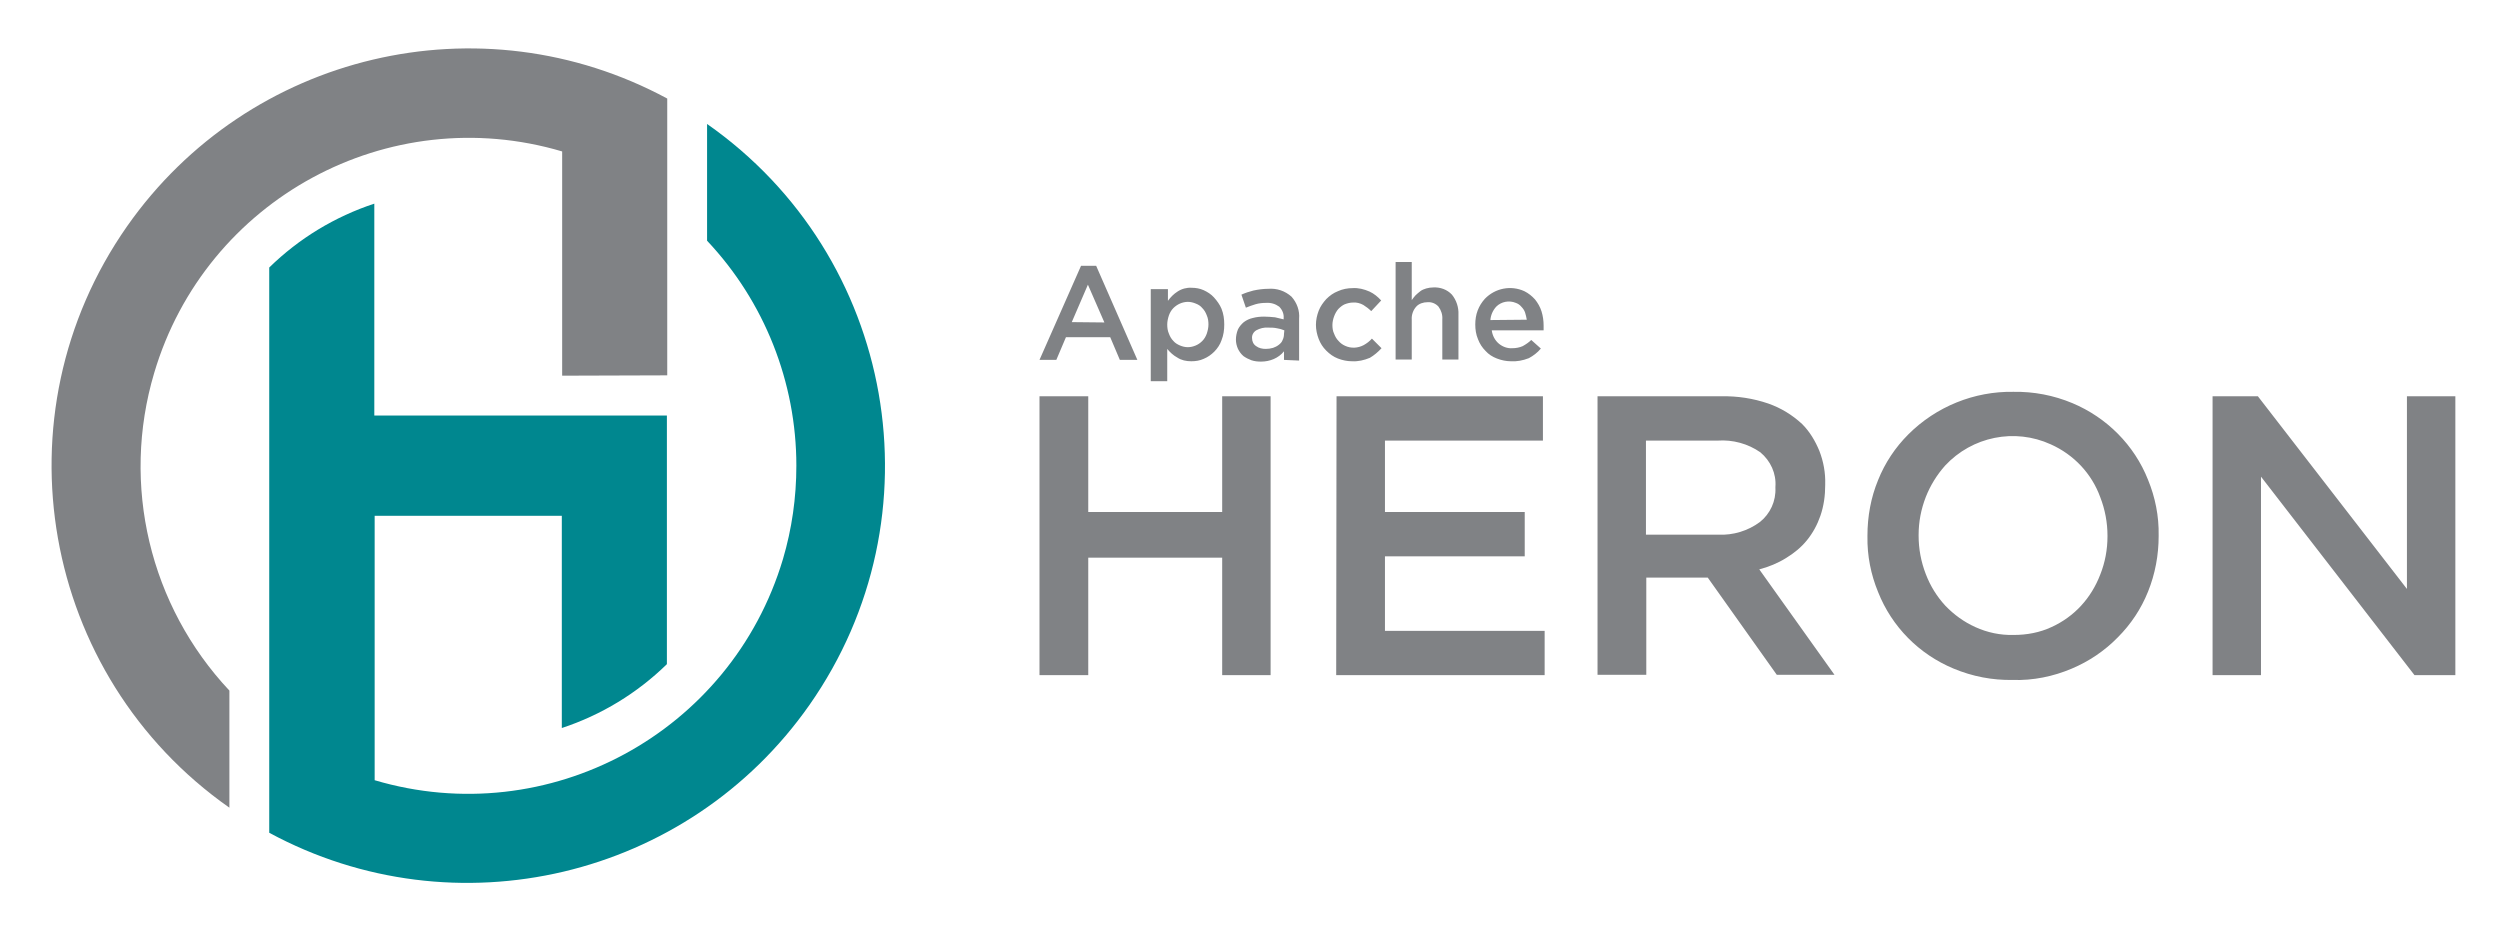
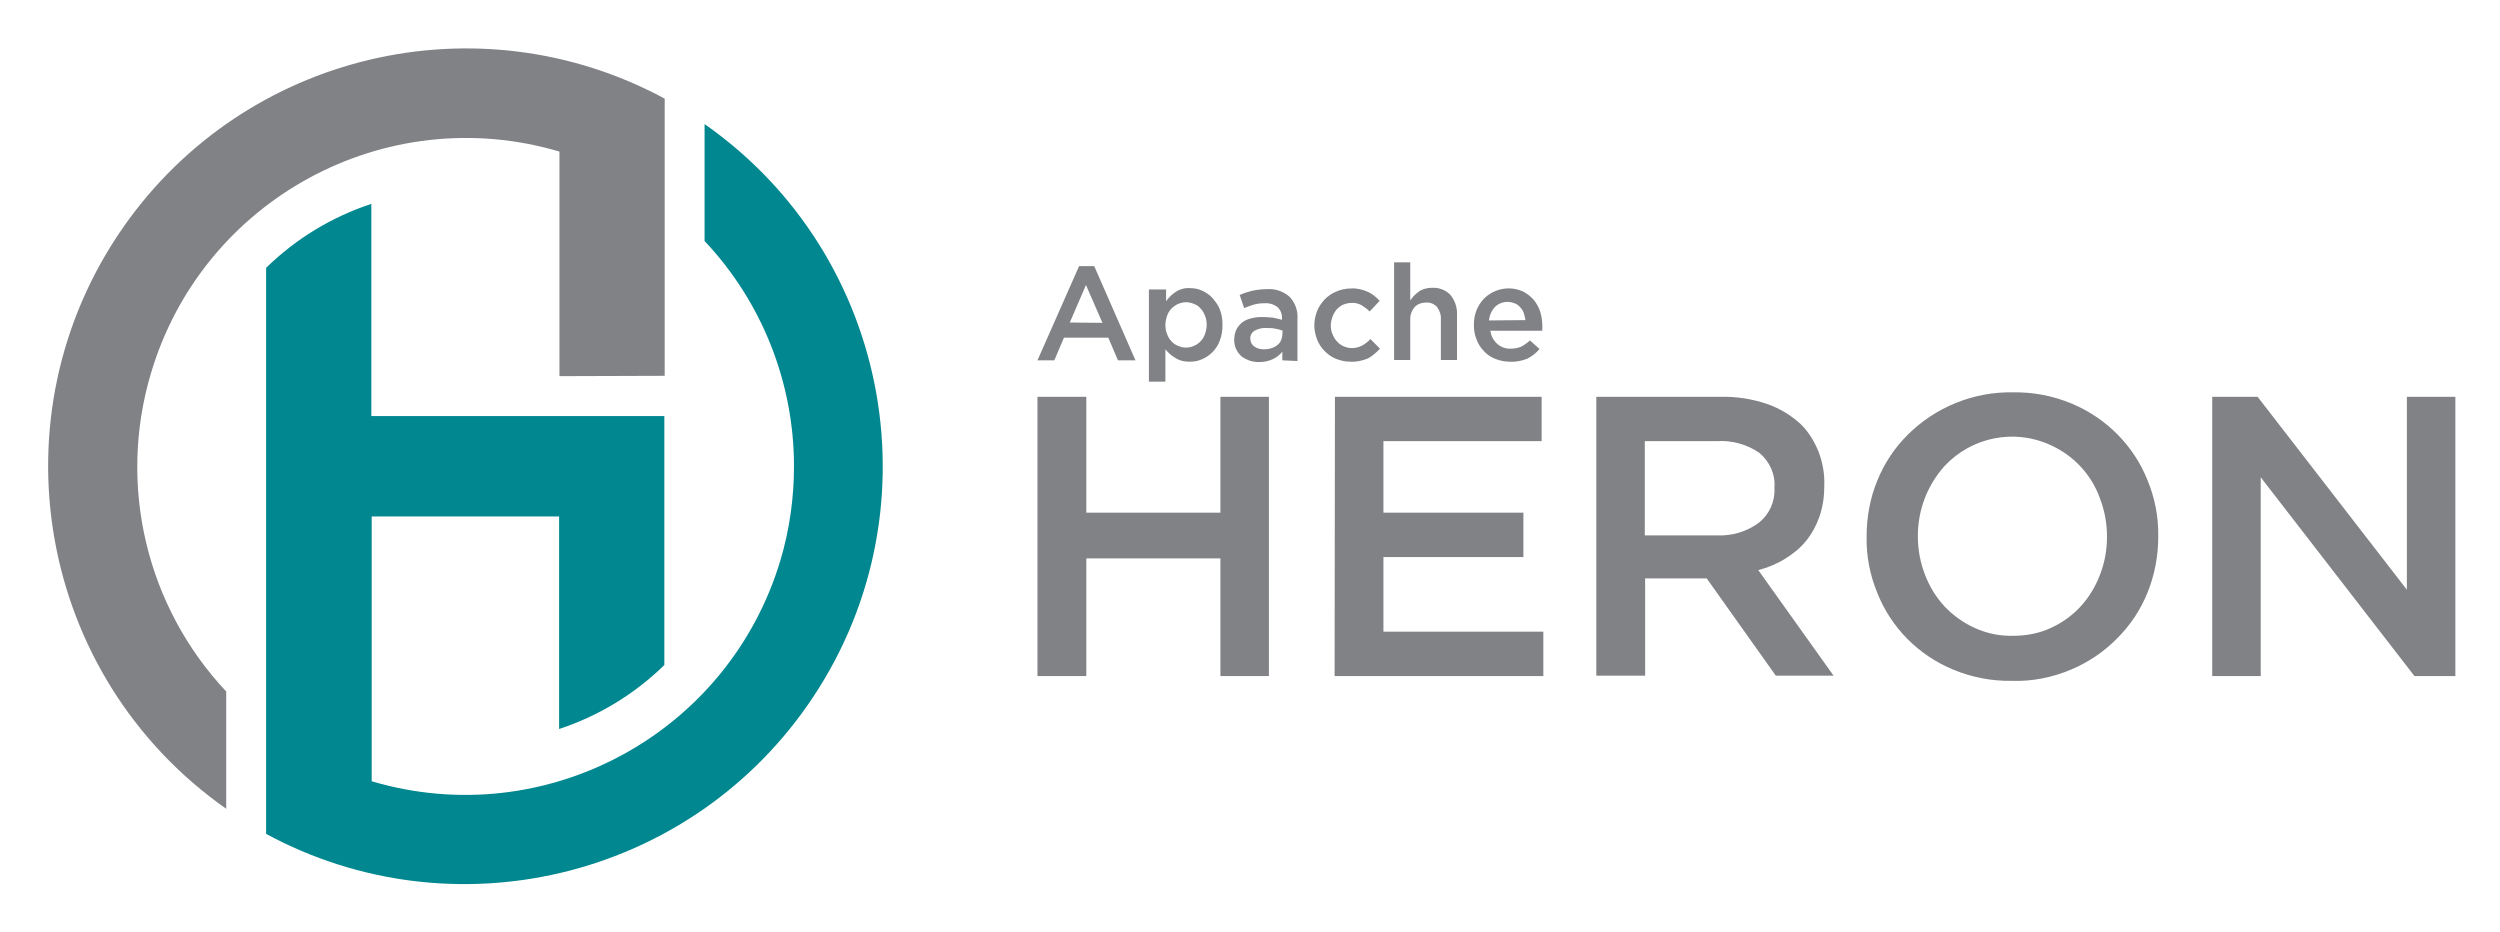
- <svg xmlns="http://www.w3.org/2000/svg" viewBox="-12.00 -8.00 728.00 270.00">
+ <svg xmlns="http://www.w3.org/2000/svg" viewBox="-10.98 -7.98 726.96 270.96">
  <style>svg {enable-background:new 0 0 706 255}</style>
  <style>.st0{fill:#808285}</style>
  <path d="M151.7 101.4V36.1C101.1 21.1 47.9 50 32.9 100.6c-9.7 32.6-1.3 67.8 21.9 92.5v34.1C-.1 188.7-13.5 112.9 25 57.9 60.4 7.4 128-8.6 182.3 20.7v80.6l-30.6.1z" class="st0" />
  <path fill="#00878f" d="M219.9 127.6c0-24.3-9.3-47.8-26-65.5v-34c55 38.5 68.3 114.3 29.8 169.2-35.4 50.5-103.1 66.5-157.3 37.2V69.9c8.7-8.5 19.1-14.8 30.6-18.6V113h85.2v72.4a79.16 79.16 0 0 1-30.6 18.6v-61.8H97.1v77c50.6 15 103.8-13.8 118.9-64.4 2.6-8.8 3.9-17.9 3.9-27.2z" />
  <path d="M290.7 107.4h14.2v33.7h39v-33.7H358v81.2h-14.1v-34.2h-39v34.2h-14.2v-81.2zm86.5 0h60.1v12.9h-46v20.8H432V154h-40.7v21.7h46.5v12.9h-60.7l.1-81.2zm111.1 40.3c4.4.2 8.7-1.1 12.2-3.7 3-2.4 4.7-6.1 4.5-10v-.2c.3-3.9-1.4-7.6-4.4-10.1-3.6-2.5-8-3.7-12.4-3.4h-20.9v27.4h21zm-35.1-40.3h36.1c4.6-.1 9.2.6 13.6 2.1 3.7 1.3 7 3.3 9.9 6 2.2 2.2 3.8 4.9 5 7.8 1.2 3.1 1.8 6.4 1.7 9.7v.2c0 3.1-.4 6.1-1.4 9-.9 2.6-2.2 5-3.9 7.1-1.7 2.1-3.8 3.8-6.1 5.2-2.4 1.5-5.1 2.6-7.8 3.3l21.9 30.7h-16.8l-20.1-28.3h-17.9v28.3h-14.2v-81.1zm121.2 69.5c3.8 0 7.6-.7 11-2.3 3.3-1.5 6.2-3.6 8.6-6.2 2.4-2.6 4.3-5.7 5.6-9.1 1.4-3.5 2.1-7.3 2.1-11.1v-.2c0-3.8-.7-7.6-2.1-11.2-2.5-6.9-7.7-12.4-14.4-15.4-10.5-4.8-22.9-2.3-30.8 6.2-2.4 2.7-4.3 5.8-5.6 9.1-1.4 3.6-2.1 7.3-2.1 11.1v.2c0 3.8.7 7.6 2.1 11.2 1.3 3.4 3.2 6.5 5.7 9.2 2.5 2.6 5.4 4.7 8.7 6.2 3.5 1.6 7.3 2.4 11.2 2.3zm-.3 13.1c-5.9.1-11.7-1-17.2-3.3-10.1-4.2-18-12.2-22-22.3-2.1-5.1-3.2-10.6-3.1-16.2v-.2c0-5.6 1-11.1 3.1-16.2 2-5 5-9.5 8.8-13.3 8.1-8.1 19.2-12.6 30.6-12.4 5.9-.1 11.7 1 17.2 3.3 10 4.2 18 12.2 22 22.3 2.1 5.1 3.2 10.6 3.1 16.2v.2c0 5.5-1 11-3.1 16.2-2 5-5 9.5-8.8 13.3-3.8 3.9-8.4 7-13.4 9.1-5.4 2.3-11.3 3.5-17.2 3.3zm58.2-82.6h13.2l43.4 56.1v-56.1H703v81.2h-11.9l-44.7-57.8v57.8h-14.1v-81.2zM309.6 85.9l-4.8-11-4.7 10.9 9.5.1zm-6.8-16.5h4.4l12 27.4h-5.1l-2.8-6.6h-12.9l-2.8 6.6h-4.9l12.1-27.4zm31.1 23.7c.8 0 1.6-.2 2.3-.5.7-.3 1.3-.7 1.9-1.3.6-.6 1-1.3 1.3-2.1.3-.9.5-1.8.5-2.7 0-.9-.1-1.8-.5-2.7-.3-.8-.7-1.5-1.3-2.1-.5-.6-1.1-1-1.9-1.3-.7-.3-1.5-.5-2.3-.5-.8 0-1.6.2-2.3.5-.7.3-1.4.8-1.9 1.3-.6.6-1 1.3-1.3 2.1-.3.9-.5 1.8-.5 2.7 0 .9.1 1.8.5 2.7.3.8.7 1.5 1.3 2.1.5.6 1.2 1 1.9 1.3.7.3 1.5.5 2.3.5zm-10.6-16.9h4.8v3.4c.8-1.1 1.7-2 2.8-2.7 1.2-.8 2.7-1.2 4.1-1.1 1.2 0 2.4.2 3.5.7 1.1.5 2.2 1.2 3 2.1.9 1 1.7 2.1 2.2 3.3.6 1.5.8 3 .8 4.6 0 1.6-.2 3.1-.8 4.6-.4 1.2-1.2 2.4-2.1 3.3-.9.9-1.9 1.6-3.1 2.1-1.1.5-2.3.7-3.6.7-1.5 0-2.9-.3-4.1-1.1-1.1-.6-2.1-1.5-2.9-2.5v9.4h-4.8V76.2zm38.7 12c-.7-.3-1.4-.5-2.1-.6-.9-.2-1.7-.2-2.6-.2-1.2-.1-2.4.2-3.5.8-.8.5-1.3 1.4-1.2 2.3 0 .9.4 1.8 1.2 2.3.8.6 1.8.8 2.8.8.7 0 1.4-.1 2.1-.3.6-.2 1.2-.5 1.7-.9s.9-.8 1.1-1.4c.3-.6.4-1.2.4-1.8l.1-1zm-.1 8.6v-2.5c-1.6 2-4.1 3-6.7 3-1 0-1.9-.1-2.8-.4-.8-.3-1.6-.7-2.3-1.2-.7-.6-1.2-1.3-1.6-2.1-.4-.9-.6-1.8-.6-2.7 0-1 .2-2 .6-3 .4-.8 1-1.5 1.7-2.1.8-.6 1.7-1 2.6-1.2 1.1-.3 2.2-.4 3.3-.4 1.1 0 2.1.1 3.2.2.8.2 1.7.4 2.5.6v-.4c.1-1.2-.4-2.4-1.3-3.3-1.1-.8-2.4-1.2-3.8-1.1-1 0-2.1.1-3.1.4-.9.3-1.9.6-2.8 1l-1.3-3.8c1.1-.5 2.3-.9 3.5-1.2 1.4-.3 2.9-.5 4.3-.5 2.5-.2 4.9.6 6.8 2.3 1.6 1.8 2.4 4.1 2.2 6.4V97l-4.4-.2zm19.8.4c-1.4 0-2.8-.3-4.1-.8-1.3-.5-2.4-1.3-3.4-2.3-1-1-1.7-2.1-2.2-3.4-.5-1.3-.8-2.7-.8-4.1 0-1.4.3-2.8.8-4.1.5-1.3 1.3-2.4 2.2-3.4 1-1 2.1-1.8 3.4-2.3 1.3-.6 2.8-.9 4.3-.9 1.7-.1 3.3.3 4.9 1 1.3.6 2.4 1.5 3.4 2.6l-2.9 3.1c-.7-.7-1.5-1.3-2.3-1.8-.9-.5-2-.8-3-.7-.8 0-1.6.2-2.4.5-.7.3-1.3.8-1.9 1.4-.5.6-.9 1.3-1.2 2.1-.3.8-.5 1.7-.5 2.5 0 .9.1 1.8.5 2.6.3.8.7 1.5 1.3 2.1.5.6 1.2 1.1 1.9 1.4 1.7.8 3.7.7 5.4-.2.9-.5 1.7-1.1 2.4-1.9l2.8 2.8c-1 1.1-2.2 2.1-3.4 2.8-1.7.7-3.4 1.1-5.2 1zm12.7-28.9h4.7v11.1c.3-.5.7-.9 1.1-1.4.4-.4.9-.8 1.4-1.2.5-.4 1.1-.6 1.7-.8.7-.2 1.4-.3 2.1-.3 2-.1 4 .6 5.4 2.1 1.3 1.6 2 3.7 1.9 5.8v13.1H408V85c.1-1.3-.3-2.6-1.1-3.7-.8-.9-2-1.4-3.2-1.3-1.2 0-2.5.4-3.3 1.3-.9 1-1.4 2.4-1.3 3.8v11.6h-4.7V68.3zm38.2 16.8c-.1-.7-.3-1.4-.5-2.1-.2-.6-.6-1.2-1.1-1.7-.4-.5-1-.9-1.6-1.1-1.9-.8-4.2-.4-5.7 1.1-1 1.1-1.6 2.5-1.7 3.9l10.6-.1zM428 97.2c-1.4 0-2.8-.3-4.1-.8-1.3-.5-2.4-1.2-3.3-2.2-1-1-1.7-2.1-2.2-3.4-.6-1.4-.8-2.9-.8-4.3s.2-2.8.7-4.1c.5-1.3 1.2-2.4 2.1-3.4 3-3.1 7.6-4 11.5-2.2 1.2.6 2.2 1.4 3.1 2.4.8 1 1.5 2.2 1.9 3.5.4 1.3.6 2.7.6 4.1v1.4h-15.1c.2 1.5.9 2.9 2.1 3.9 1.1.9 2.5 1.4 3.9 1.3 1 0 2.1-.2 3-.6.9-.5 1.8-1.1 2.5-1.8l2.8 2.5c-1 1.2-2.2 2.1-3.5 2.8-1.8.7-3.5 1-5.2.9z" class="st0" />
</svg>
